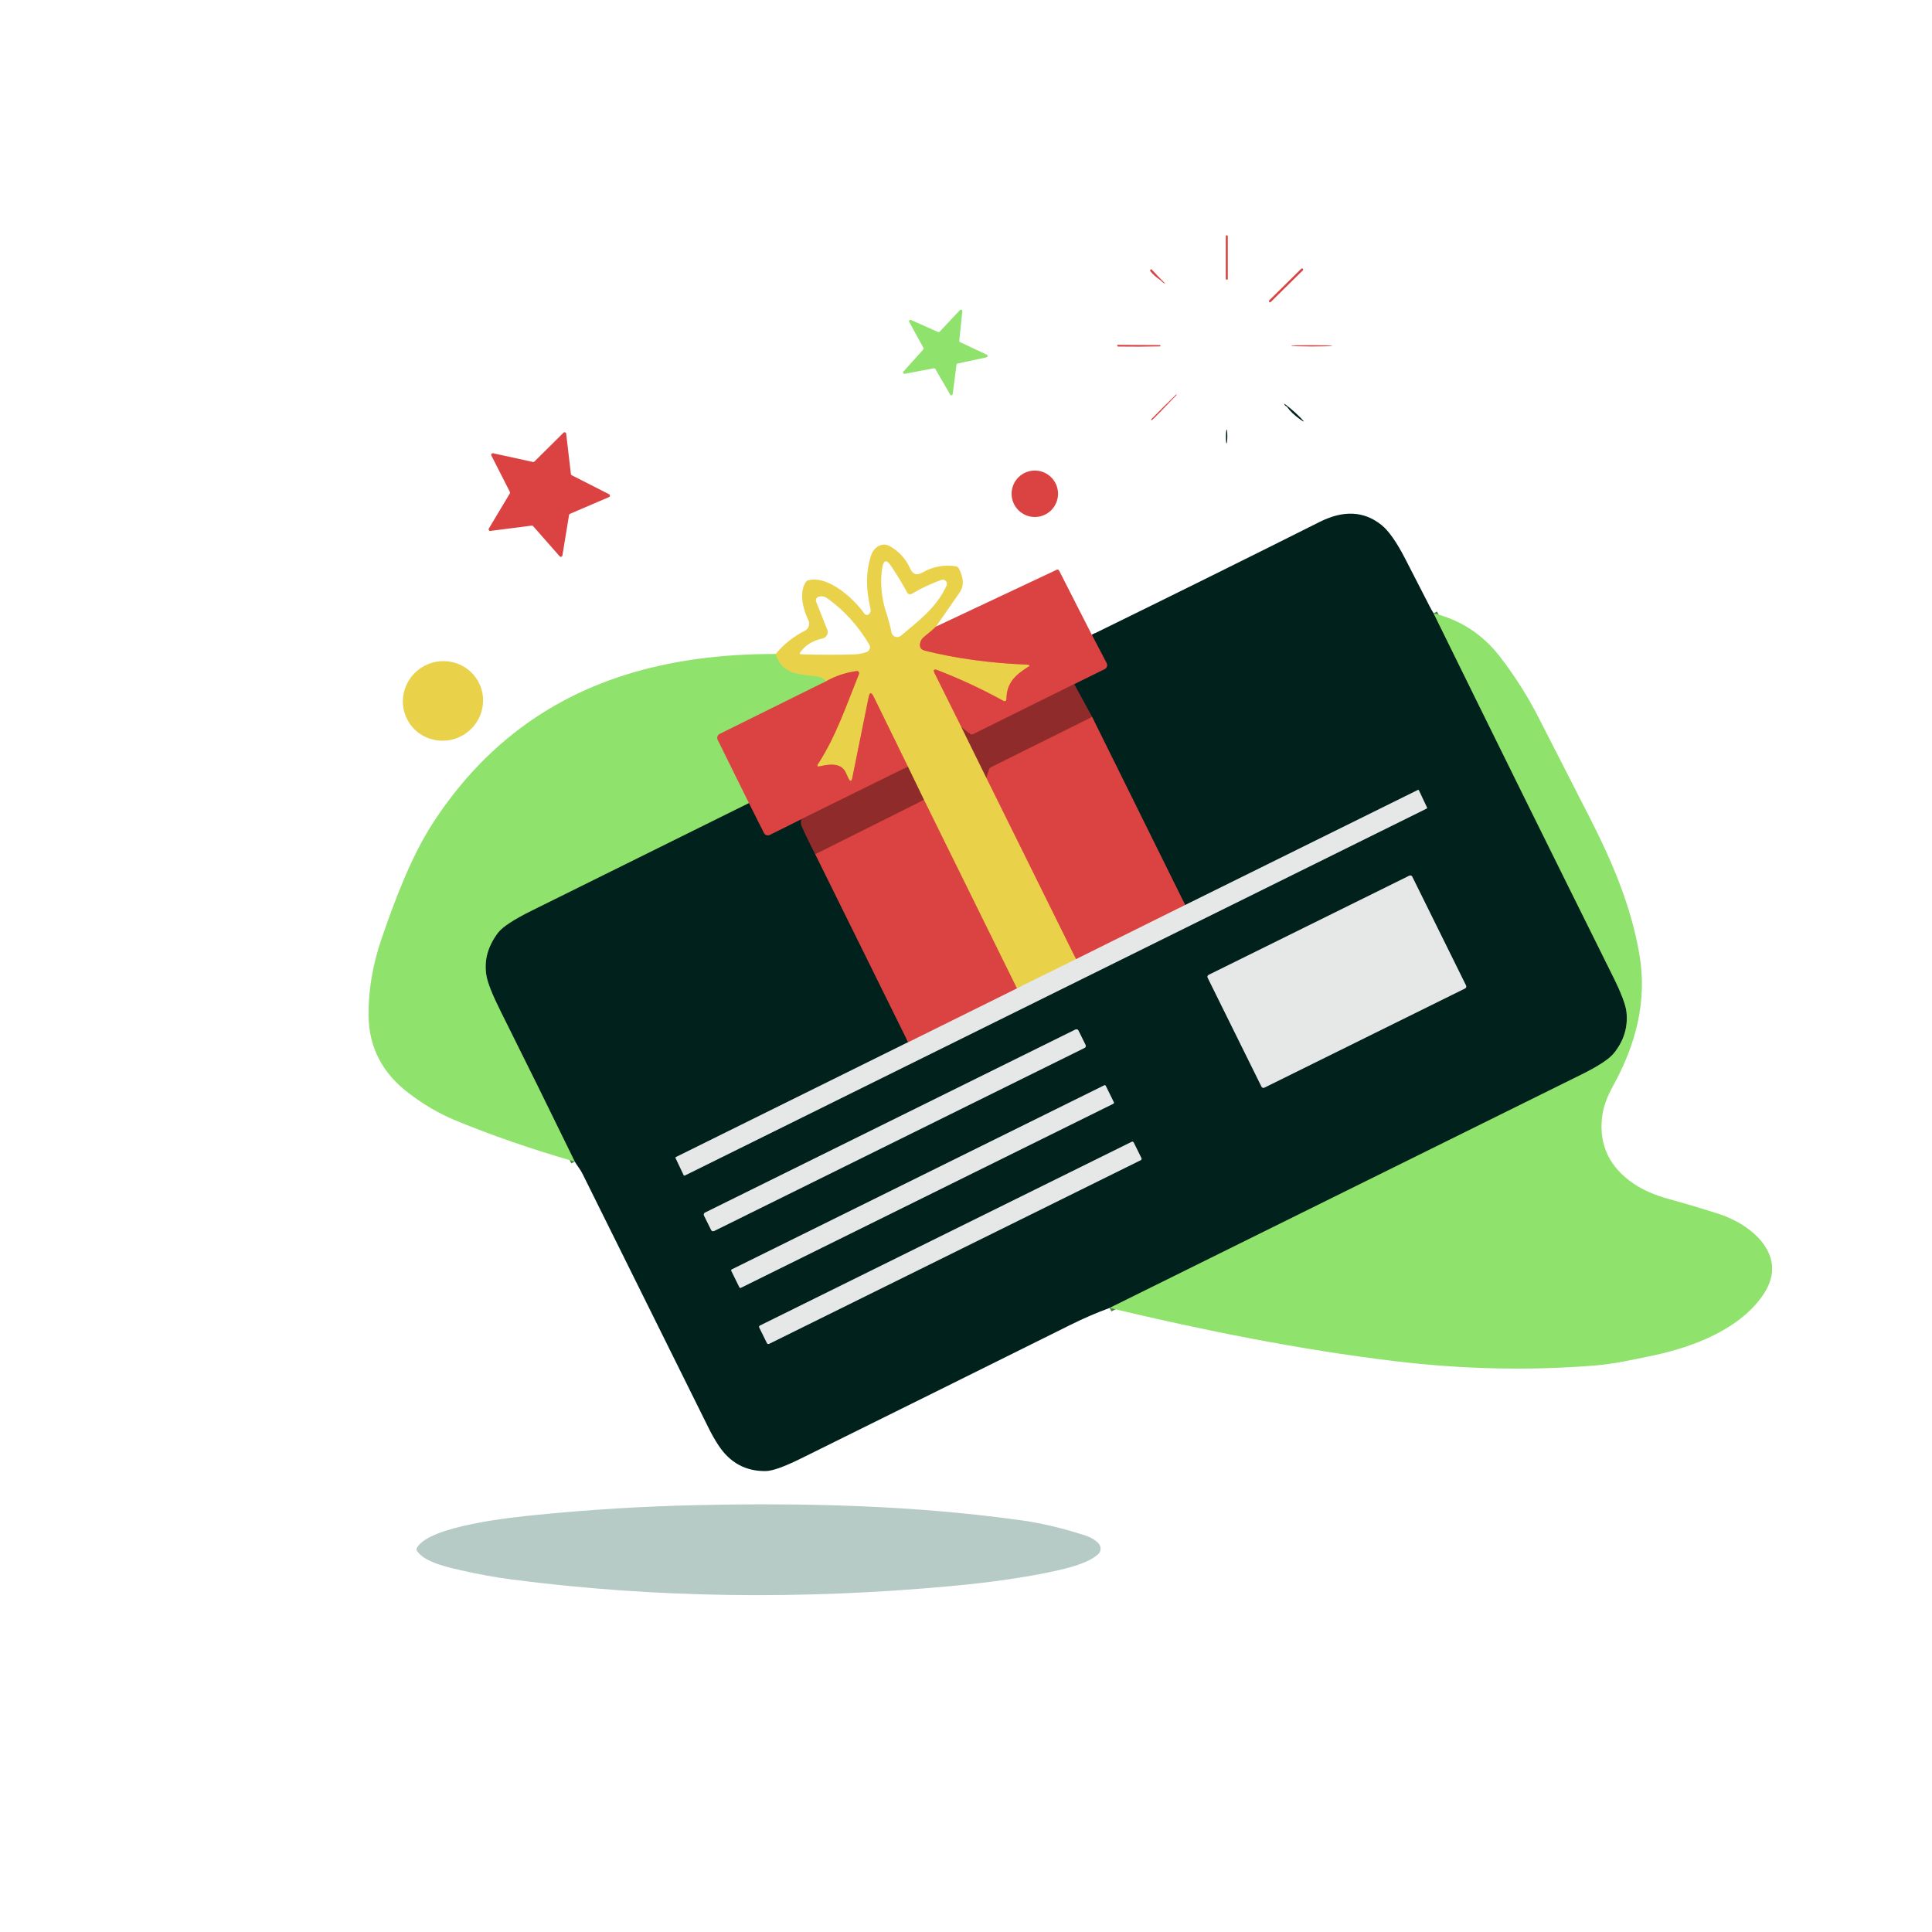
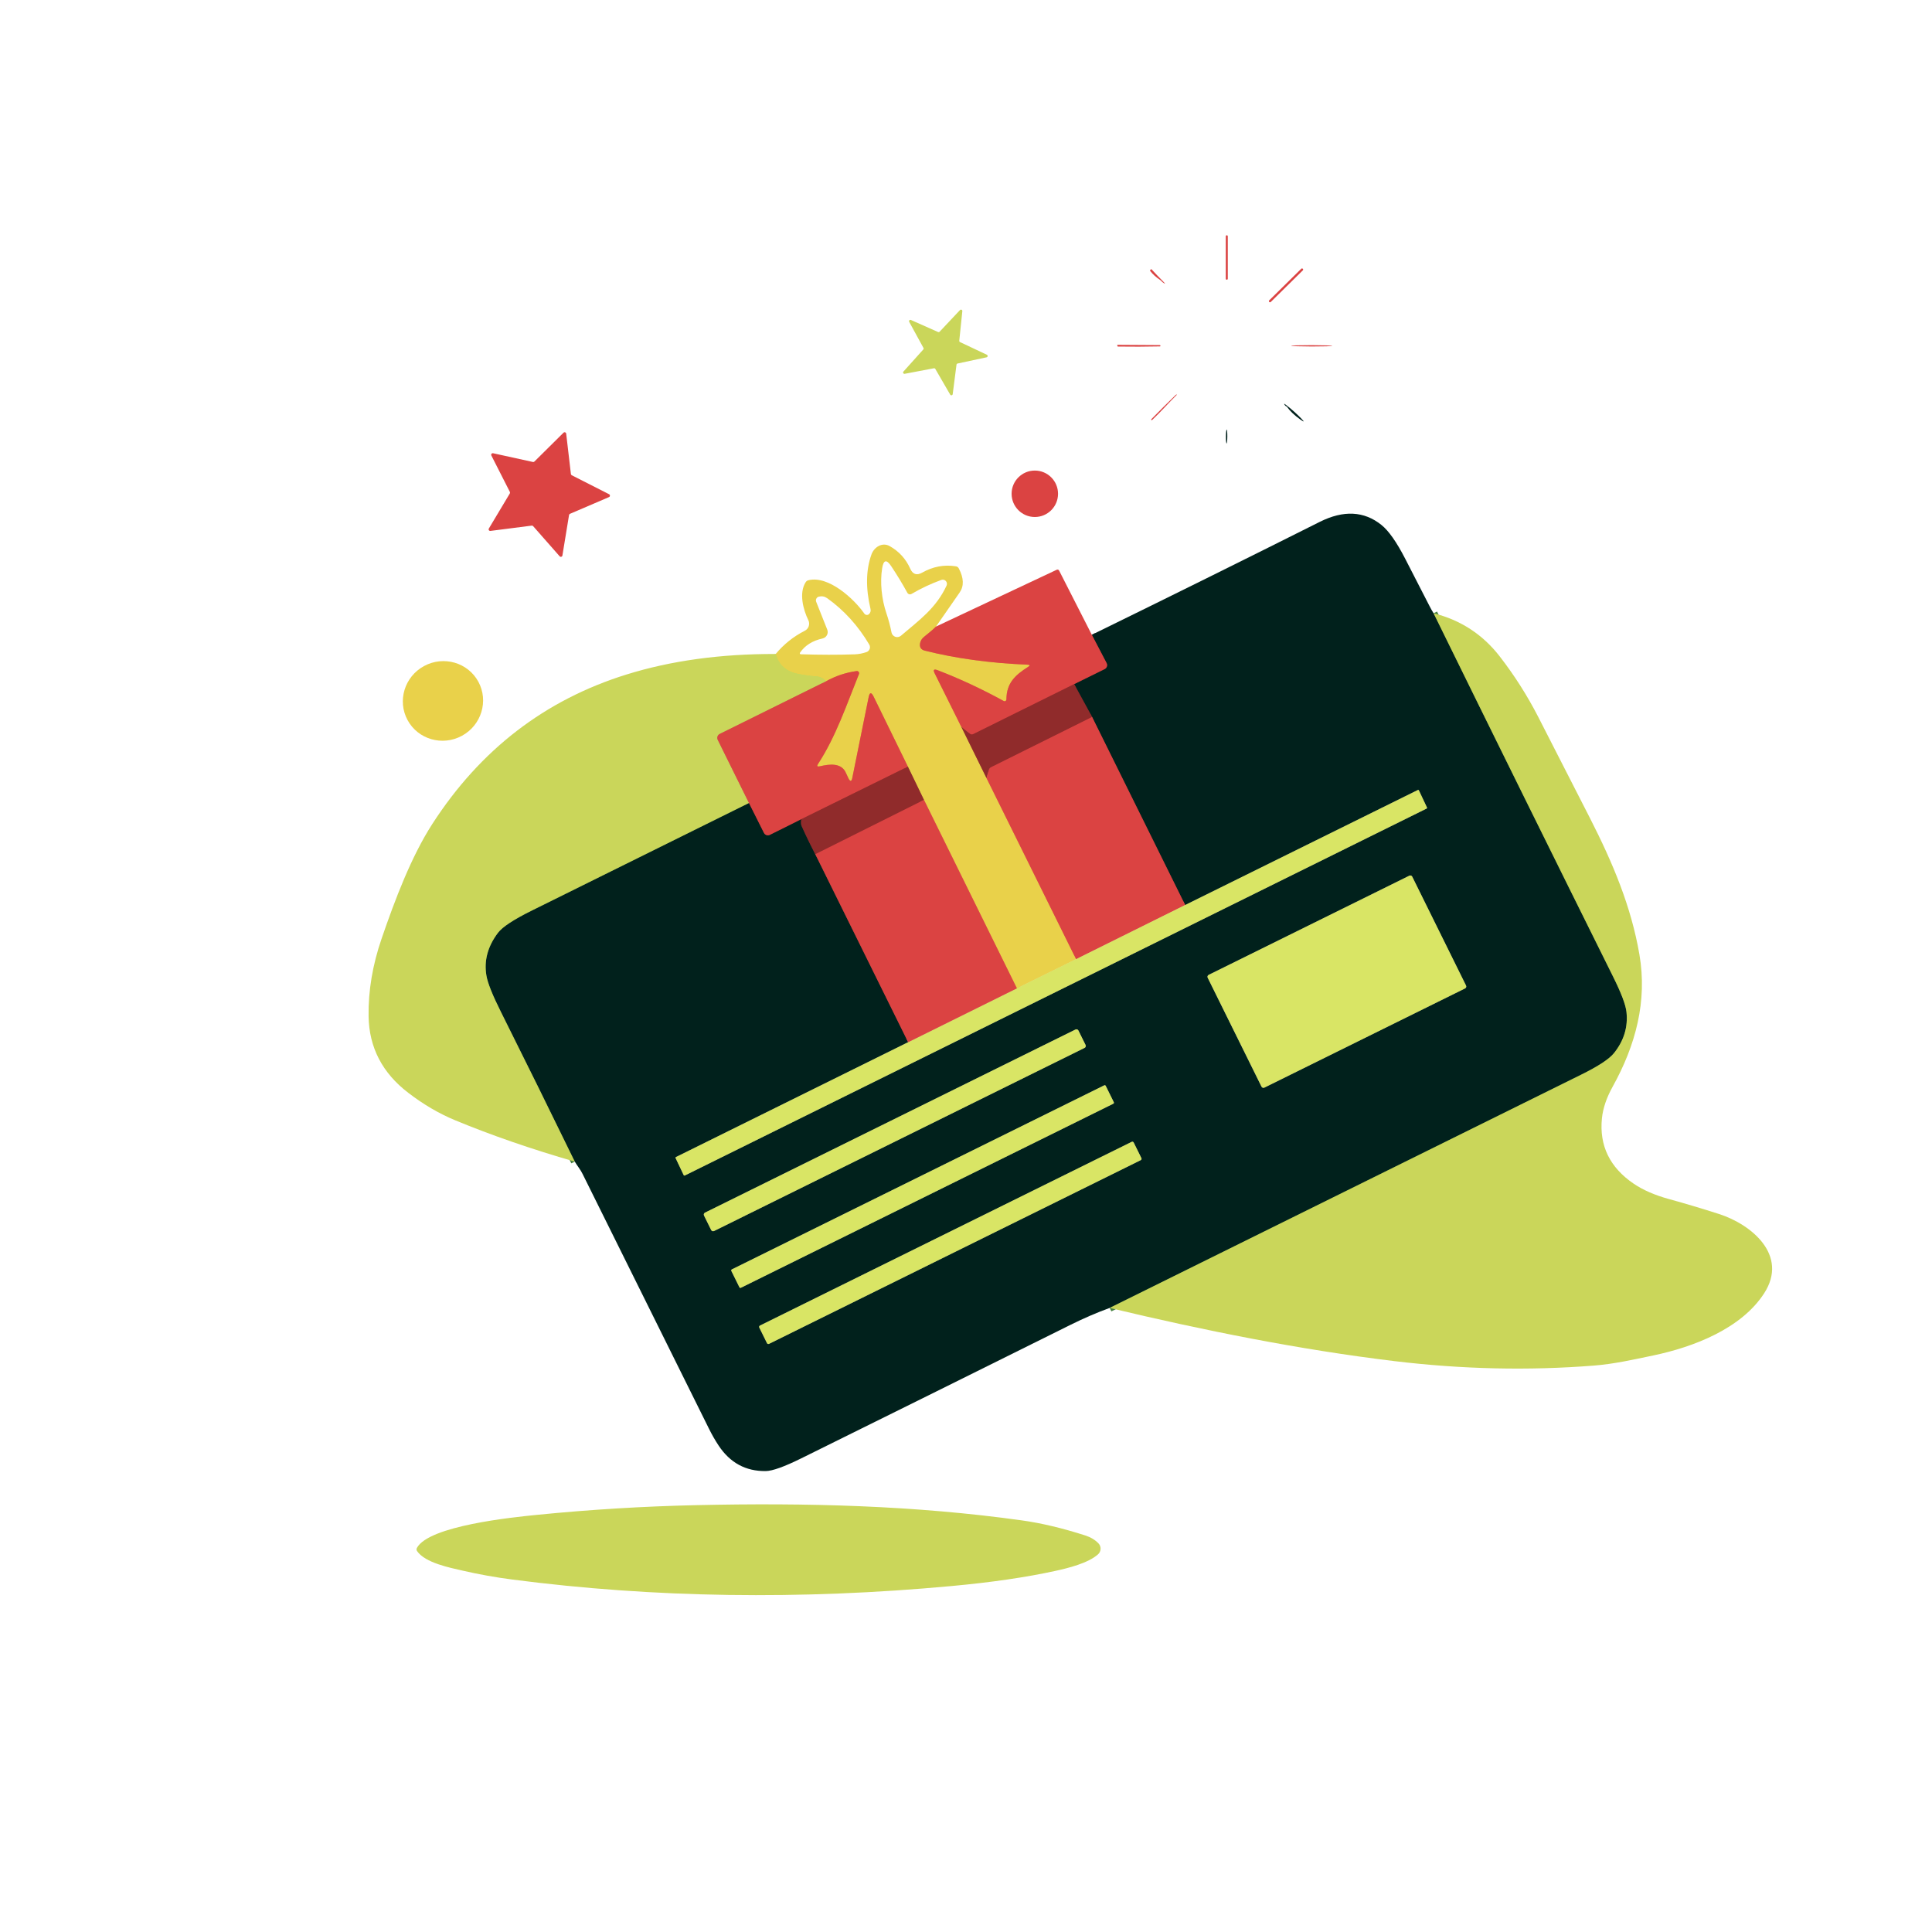
<svg xmlns="http://www.w3.org/2000/svg" version="1.1" viewBox="0.00 0.00 500.00 500.00">
  <g stroke-width="2.00" fill="none" stroke-linecap="butt">
    <path stroke="#488244" vector-effect="non-scaling-stroke" d="   M 371.01 158.71   Q 394.24 206.01 417.48 252.78   Q 420.64 259.14 420.93 261.90   Q 421.56 267.71 417.71 272.53   Q 415.88 274.83 409.24 278.11   Q 348.25 308.25 287.18 338.49" />
    <path stroke="#488244" vector-effect="non-scaling-stroke" d="   M 148.75 300.63   Q 139.17 280.97 129.62 261.85   Q 126.38 255.37 125.89 252.52   Q 124.88 246.69 128.88 241.40   Q 130.60 239.12 137.73 235.60   Q 165.48 221.88 193.83 207.81" />
    <path stroke="#6e322f" vector-effect="non-scaling-stroke" d="   M 193.83 207.81   L 197.71 215.55   A 1.14 1.13 -26.2 0 0 199.23 216.06   L 207.38 212.00" />
    <path stroke="#492624" vector-effect="non-scaling-stroke" d="   M 207.38 212.00   Q 207.17 213.13 207.45 213.76   Q 209.23 217.72 211.00 221.08" />
    <path stroke="#6e322f" vector-effect="non-scaling-stroke" d="   M 211.00 221.08   L 235.03 269.72" />
    <path stroke="#748482" vector-effect="non-scaling-stroke" d="   M 235.03 269.72   L 174.97 299.43   Q 174.76 299.53 174.86 299.74   L 176.92 304.08   Q 177.03 304.31 177.26 304.20   L 369.21 209.25   Q 369.38 209.16 369.30 208.99   L 367.21 204.56   Q 367.12 204.37 366.93 204.46   L 306.72 234.22" />
    <path stroke="#6e322f" vector-effect="non-scaling-stroke" d="   M 306.72 234.22   L 282.64 185.56" />
    <path stroke="#492624" vector-effect="non-scaling-stroke" d="   M 282.64 185.56   L 277.99 177.05" />
    <path stroke="#6e322f" vector-effect="non-scaling-stroke" d="   M 277.99 177.05   L 285.88 173.16   A 1.14 1.14 0.0 0 0 286.39 171.61   L 282.56 164.28" />
    <path stroke="#b63737" vector-effect="non-scaling-stroke" d="   M 239.13 207.02   L 211.00 221.08" />
    <path stroke="#e19595" vector-effect="non-scaling-stroke" d="   M 235.03 269.72   L 263.17 255.78" />
    <path stroke="#e19595" vector-effect="non-scaling-stroke" d="   M 306.72 234.22   L 278.49 248.23" />
    <path stroke="#b63737" vector-effect="non-scaling-stroke" d="   M 277.99 177.05   L 251.88 189.99   Q 251.41 190.22 251.00 189.89   L 248.79 188.12" />
    <path stroke="#b59357" vector-effect="non-scaling-stroke" d="   M 213.77 176.32   L 186.27 189.94   A 1.15 1.14 64.0 0 0 185.75 191.47   L 193.83 207.81" />
    <path stroke="#b63737" vector-effect="non-scaling-stroke" d="   M 234.96 198.40   L 207.38 212.00" />
    <path stroke="#b63737" vector-effect="non-scaling-stroke" d="   M 282.64 185.56   L 256.49 198.56   Q 256.06 198.78 255.92 199.24   L 255.31 201.37" />
    <path stroke="#e28a46" vector-effect="non-scaling-stroke" d="   M 242.24 162.15   Q 241.27 163.13 239.21 164.76   Q 238.34 165.44 238.14 166.37   Q 237.79 168.00 239.36 168.39   Q 251.32 171.41 265.94 172.02   Q 266.90 172.06 266.09 172.58   C 262.78 174.68 260.48 176.73 260.46 181.01   A 0.47 0.47 0.0 0 1 259.76 181.42   Q 251.24 176.75 242.63 173.44   Q 241.22 172.90 241.89 174.25   L 248.79 188.12" />
    <path stroke="#bd7e3b" vector-effect="non-scaling-stroke" d="   M 248.79 188.12   L 255.31 201.37" />
    <path stroke="#e28a46" vector-effect="non-scaling-stroke" d="   M 255.31 201.37   L 278.49 248.23" />
    <path stroke="#e8dc99" vector-effect="non-scaling-stroke" d="   M 278.49 248.23   L 263.17 255.78" />
    <path stroke="#e28a46" vector-effect="non-scaling-stroke" d="   M 263.17 255.78   L 239.13 207.02" />
    <path stroke="#bd7e3b" vector-effect="non-scaling-stroke" d="   M 239.13 207.02   L 234.96 198.40" />
    <path stroke="#e28a46" vector-effect="non-scaling-stroke" d="   M 234.96 198.40   L 226.09 180.28   Q 225.20 178.47 224.80 180.45   L 220.58 201.30   Q 220.28 202.80 219.58 201.44   Q 219.24 200.78 218.96 200.11   C 217.81 197.31 214.62 197.74 212.18 198.32   Q 211.14 198.56 211.73 197.67   C 216.35 190.59 219.09 182.38 222.30 174.44   A 0.57 0.56 -82.9 0 0 221.70 173.67   Q 217.50 174.24 213.77 176.32" />
    <path stroke="#bcda5b" vector-effect="non-scaling-stroke" d="   M 213.77 176.32   Q 212.76 175.16 211.25 175.05   Q 208.74 174.88 206.28 174.35   Q 201.90 173.40 200.75 169.25" />
    <path stroke="#748482" vector-effect="non-scaling-stroke" d="   M 365.479 226.878   A 0.55 0.55 0.0 0 0 364.742 226.628   L 312.8 252.3   A 0.55 0.55 0.0 0 0 312.551 253.037   L 326.481 281.222   A 0.55 0.55 0.0 0 0 327.218 281.472   L 379.16 255.8   A 0.55 0.55 0.0 0 0 379.409 255.063   L 365.479 226.878" />
    <path stroke="#748482" vector-effect="non-scaling-stroke" d="   M 279.09 266.693   A 0.56 0.56 0.0 0 0 278.34 266.439   L 182.452 313.83   A 0.56 0.56 0.0 0 0 182.198 314.58   L 184.05 318.327   A 0.56 0.56 0.0 0 0 184.8 318.581   L 280.688 271.19   A 0.56 0.56 0.0 0 0 280.942 270.44   L 279.09 266.693" />
    <path stroke="#748482" vector-effect="non-scaling-stroke" d="   M 286.161 281.021   A 0.29 0.29 0.0 0 0 285.772 280.889   L 189.4 328.519   A 0.29 0.29 0.0 0 0 189.268 328.908   L 191.359 333.139   A 0.29 0.29 0.0 0 0 191.748 333.271   L 288.12 285.641   A 0.29 0.29 0.0 0 0 288.252 285.252   L 286.161 281.021" />
    <path stroke="#748482" vector-effect="non-scaling-stroke" d="   M 293.399 295.689   A 0.39 0.39 0.0 0 0 292.877 295.512   L 196.684 343.054   A 0.39 0.39 0.0 0 0 196.507 343.577   L 198.501 347.611   A 0.39 0.39 0.0 0 0 199.023 347.788   L 295.216 300.246   A 0.39 0.39 0.0 0 0 295.393 299.724   L 293.399 295.689" />
  </g>
  <rect fill="#db4342" x="317.23" y="60.89" width="0.52" height="11.50" rx="0.25" />
  <rect fill="#db4342" x="-6.10" y="-0.29" transform="translate(332.82,73.85) rotate(-44.6)" width="12.20" height="0.58" rx="0.27" />
  <path fill="#db4342" d="   M 300.13 72.37   Q 298.75 71.47 297.72 70.20   Q 297.54 69.98 297.75 69.81   L 297.94 69.65   Q 297.96 69.63 297.97 69.65   Q 299.50 71.32 301.03 72.85   Q 302.01 73.83 300.94 73.09   Q 300.78 72.98 300.65 72.83   Q 300.43 72.56 300.13 72.37   Z" />
-   <path fill="#8fe26c" d="   M 248.45 88.53   L 255.40 91.81   A 0.35 0.35 0.0 0 1 255.33 92.47   L 247.81 94.08   A 0.35 0.35 0.0 0 0 247.54 94.38   L 246.56 102.00   A 0.35 0.35 0.0 0 1 245.91 102.13   L 242.06 95.48   A 0.35 0.35 0.0 0 0 241.69 95.31   L 234.14 96.74   A 0.35 0.35 0.0 0 1 233.81 96.16   L 238.95 90.44   A 0.35 0.35 0.0 0 0 238.99 90.04   L 235.30 83.30   A 0.35 0.35 0.0 0 1 235.75 82.81   L 242.78 85.93   A 0.35 0.35 0.0 0 0 243.17 85.85   L 248.44 80.25   A 0.35 0.35 0.0 0 1 249.05 80.53   L 248.26 88.17   A 0.35 0.35 0.0 0 0 248.45 88.53   Z" />
+   <path fill="#cad65a" d="   M 248.45 88.53   L 255.40 91.81   A 0.35 0.35 0.0 0 1 255.33 92.47   L 247.81 94.08   A 0.35 0.35 0.0 0 0 247.54 94.38   L 246.56 102.00   A 0.35 0.35 0.0 0 1 245.91 102.13   L 242.06 95.48   A 0.35 0.35 0.0 0 0 241.69 95.31   L 234.14 96.74   A 0.35 0.35 0.0 0 1 233.81 96.16   L 238.95 90.44   A 0.35 0.35 0.0 0 0 238.99 90.04   L 235.30 83.30   A 0.35 0.35 0.0 0 1 235.75 82.81   L 242.78 85.93   A 0.35 0.35 0.0 0 0 243.17 85.85   L 248.44 80.25   A 0.35 0.35 0.0 0 1 249.05 80.53   L 248.26 88.17   A 0.35 0.35 0.0 0 0 248.45 88.53   Z" />
  <path fill="#db4342" d="   M 300.18 89.65   Q 294.75 89.77 289.34 89.69   Q 289.17 89.68 289.17 89.52   L 289.16 89.27   Q 289.16 89.23 289.20 89.24   Q 294.62 89.28 300.12 89.31   Q 300.32 89.31 300.32 89.51   L 300.32 89.51   Q 300.32 89.65 300.18 89.65   Z" />
  <ellipse fill="#db4342" cx="0.00" cy="0.00" transform="translate(339.47,89.50) rotate(0.1)" rx="5.32" ry="0.17" />
  <path fill="#db4342" d="   M 304.58 102.15   C 302.40 104.31 300.40 106.59 298.17 108.70   Q 298.07 108.79 297.98 108.69   L 297.97 108.69   Q 297.87 108.59 297.97 108.48   Q 301.06 105.32 304.28 102.20   Q 304.36 102.13 304.46 102.12   Q 304.51 102.12 304.55 102.11   Q 304.65 102.08 304.58 102.15   Z" />
  <path fill="#01211c" d="   M 336.55 108.59   Q 334.22 106.94 333.02 105.22   Q 332.75 105.15 332.58 104.92   Q 331.99 104.17 332.76 104.75   Q 334.90 106.38 336.78 108.32   Q 338.06 109.66 336.55 108.59   Z" />
  <ellipse fill="#01211c" cx="0.00" cy="0.00" transform="translate(317.45,112.97) rotate(90.4)" rx="1.80" ry="0.18" />
  <path fill="#db4342" d="   M 126.51 136.79   L 131.94 127.71   A 0.41 0.41 0.0 0 0 131.96 127.32   L 127.16 117.88   A 0.41 0.41 0.0 0 1 127.62 117.30   L 137.92 119.56   A 0.41 0.41 0.0 0 0 138.30 119.45   L 145.83 111.99   A 0.41 0.41 0.0 0 1 146.53 112.24   L 147.75 122.68   A 0.41 0.41 0.0 0 0 147.98 123.00   L 157.62 127.90   A 0.41 0.41 0.0 0 1 157.60 128.65   L 147.52 132.97   A 0.41 0.41 0.0 0 0 147.27 133.28   L 145.55 143.77   A 0.41 0.41 0.0 0 1 144.84 143.97   L 137.97 136.16   A 0.41 0.41 0.0 0 0 137.61 136.03   L 126.92 137.40   A 0.41 0.41 0.0 0 1 126.51 136.79   Z" />
  <circle fill="#db4342" cx="267.81" cy="127.79" r="6.01" />
  <path fill="#01211c" d="   M 371.01 158.71   Q 394.24 206.01 417.48 252.78   Q 420.64 259.14 420.93 261.90   Q 421.56 267.71 417.71 272.53   Q 415.88 274.83 409.24 278.11   Q 348.25 308.25 287.18 338.49   Q 282.13 340.34 277.10 342.84   Q 242.25 360.17 207.36 377.42   Q 200.77 380.68 198.18 380.71   Q 190.42 380.82 185.97 374.10   Q 184.62 372.06 183.45 369.69   Q 167.17 336.81 150.79 303.85   Q 150.39 303.04 149.84 302.27   Q 149.16 301.31 148.75 300.63   Q 139.17 280.97 129.62 261.85   Q 126.38 255.37 125.89 252.52   Q 124.88 246.69 128.88 241.40   Q 130.60 239.12 137.73 235.60   Q 165.48 221.88 193.83 207.81   L 197.71 215.55   A 1.14 1.13 -26.2 0 0 199.23 216.06   L 207.38 212.00   Q 207.17 213.13 207.45 213.76   Q 209.23 217.72 211.00 221.08   L 235.03 269.72   L 174.97 299.43   Q 174.76 299.53 174.86 299.74   L 176.92 304.08   Q 177.03 304.31 177.26 304.20   L 369.21 209.25   Q 369.38 209.16 369.30 208.99   L 367.21 204.56   Q 367.12 204.37 366.93 204.46   L 306.72 234.22   L 282.64 185.56   L 277.99 177.05   L 285.88 173.16   A 1.14 1.14 0.0 0 0 286.39 171.61   L 282.56 164.28   Q 312.36 149.70 341.55 135.06   Q 350.79 130.44 357.53 135.87   Q 360.33 138.12 363.67 144.61   Q 366.83 150.74 369.86 156.66   Q 370.54 157.99 371.01 158.71   Z   M 365.479 226.878   A 0.55 0.55 0.0 0 0 364.742 226.628   L 312.8 252.3   A 0.55 0.55 0.0 0 0 312.551 253.037   L 326.481 281.222   A 0.55 0.55 0.0 0 0 327.218 281.472   L 379.16 255.8   A 0.55 0.55 0.0 0 0 379.409 255.063   L 365.479 226.878   Z   M 279.09 266.693   A 0.56 0.56 0.0 0 0 278.34 266.439   L 182.452 313.83   A 0.56 0.56 0.0 0 0 182.198 314.58   L 184.05 318.327   A 0.56 0.56 0.0 0 0 184.8 318.581   L 280.688 271.19   A 0.56 0.56 0.0 0 0 280.942 270.44   L 279.09 266.693   Z   M 286.161 281.021   A 0.29 0.29 0.0 0 0 285.772 280.889   L 189.4 328.519   A 0.29 0.29 0.0 0 0 189.268 328.908   L 191.359 333.139   A 0.29 0.29 0.0 0 0 191.748 333.271   L 288.12 285.641   A 0.29 0.29 0.0 0 0 288.252 285.252   L 286.161 281.021   Z   M 293.399 295.689   A 0.39 0.39 0.0 0 0 292.877 295.512   L 196.684 343.054   A 0.39 0.39 0.0 0 0 196.507 343.577   L 198.501 347.611   A 0.39 0.39 0.0 0 0 199.023 347.788   L 295.216 300.246   A 0.39 0.39 0.0 0 0 295.393 299.724   L 293.399 295.689   Z" />
  <path fill="#e9d14a" d="   M 242.24 162.15   Q 241.27 163.13 239.21 164.76   Q 238.34 165.44 238.14 166.37   Q 237.79 168.00 239.36 168.39   Q 251.32 171.41 265.94 172.02   Q 266.90 172.06 266.09 172.58   C 262.78 174.68 260.48 176.73 260.46 181.01   A 0.47 0.47 0.0 0 1 259.76 181.42   Q 251.24 176.75 242.63 173.44   Q 241.22 172.90 241.89 174.25   L 248.79 188.12   L 255.31 201.37   L 278.49 248.23   L 263.17 255.78   L 239.13 207.02   L 234.96 198.40   L 226.09 180.28   Q 225.20 178.47 224.80 180.45   L 220.58 201.30   Q 220.28 202.80 219.58 201.44   Q 219.24 200.78 218.96 200.11   C 217.81 197.31 214.62 197.74 212.18 198.32   Q 211.14 198.56 211.73 197.67   C 216.35 190.59 219.09 182.38 222.30 174.44   A 0.57 0.56 -82.9 0 0 221.70 173.67   Q 217.50 174.24 213.77 176.32   Q 212.76 175.16 211.25 175.05   Q 208.74 174.88 206.28 174.35   Q 201.90 173.40 200.75 169.25   Q 203.89 165.47 208.28 163.24   A 2.06 2.05 63.7 0 0 209.20 160.51   C 207.86 157.77 206.72 153.45 208.51 150.67   Q 208.77 150.27 209.23 150.16   C 214.43 148.90 221.01 154.96 223.69 158.80   A 0.81 0.80 50.1 0 0 224.92 158.91   Q 225.47 158.35 225.28 157.56   Q 223.38 149.47 225.54 143.48   C 226.22 141.60 228.32 140.24 230.25 141.33   Q 233.88 143.38 235.55 147.14   Q 236.54 149.39 238.65 148.20   Q 242.82 145.84 247.38 146.56   Q 247.90 146.64 248.14 147.11   Q 250.10 150.85 248.34 153.36   Q 245.76 157.05 242.24 162.15   Z   M 234.82 153.41   Q 232.94 149.97 230.64 146.52   Q 228.83 143.80 228.31 147.02   C 227.70 150.70 228.17 155.08 229.40 158.71   Q 230.23 161.16 230.72 163.67   A 1.50 1.50 0.0 0 0 233.17 164.52   C 237.92 160.48 242.28 157.37 244.97 151.55   A 1.08 1.08 0.0 0 0 243.63 150.08   Q 239.58 151.55 235.90 153.71   A 0.78 0.78 0.0 0 1 234.82 153.41   Z   M 207.03 168.93   A 0.25 0.25 0.0 0 0 207.23 169.32   Q 214.68 169.57 221.23 169.34   Q 222.73 169.28 224.25 168.76   A 1.34 1.34 0.0 0 0 224.96 166.81   Q 220.61 159.47 214.07 154.81   Q 213.08 154.12 211.91 154.41   A 1.00 0.99 -18.0 0 0 211.23 155.74   L 214.09 162.94   A 1.71 1.70 -17.1 0 1 212.87 165.24   Q 208.97 166.09 207.03 168.93   Z" />
  <path fill="#db4342" d="   M 282.56 164.28   L 286.39 171.61   A 1.14 1.14 0.0 0 1 285.88 173.16   L 277.99 177.05   L 251.88 189.99   Q 251.41 190.22 251.00 189.89   L 248.79 188.12   L 241.89 174.25   Q 241.22 172.90 242.63 173.44   Q 251.24 176.75 259.76 181.42   A 0.47 0.47 0.0 0 0 260.46 181.01   C 260.48 176.73 262.78 174.68 266.09 172.58   Q 266.90 172.06 265.94 172.02   Q 251.32 171.41 239.36 168.39   Q 237.79 168.00 238.14 166.37   Q 238.34 165.44 239.21 164.76   Q 241.27 163.13 242.24 162.15   L 273.44 147.47   Q 273.89 147.26 274.12 147.71   L 282.56 164.28   Z" />
-   <path fill="#8fe26c" d="   M 371.01 158.71   Q 381.52 161.35 388.13 169.88   Q 393.84 177.26 398.07 185.49   Q 404.87 198.74 411.58 211.92   C 417.33 223.23 422.13 234.51 424.28 247.03   C 426.35 259.10 423.33 270.47 417.34 281.26   Q 414.99 285.49 414.58 289.40   Q 413.50 300.04 422.83 306.36   Q 426.44 308.80 431.84 310.29   Q 438.27 312.06 444.87 314.18   C 453.24 316.86 462.95 324.83 456.55 334.72   C 450.68 343.80 438.43 348.58 427.87 350.79   C 422.71 351.87 417.71 353.00 412.53 353.41   Q 387.11 355.42 360.82 352.25   C 336.42 349.30 311.57 344.33 287.18 338.49   Q 348.25 308.25 409.24 278.11   Q 415.88 274.83 417.71 272.53   Q 421.56 267.71 420.93 261.90   Q 420.64 259.14 417.48 252.78   Q 394.24 206.01 371.01 158.71   Z" />
-   <path fill="#8fe26c" d="   M 200.75 169.25   Q 201.90 173.40 206.28 174.35   Q 208.74 174.88 211.25 175.05   Q 212.76 175.16 213.77 176.32   L 186.27 189.94   A 1.15 1.14 64.0 0 0 185.75 191.47   L 193.83 207.81   Q 165.48 221.88 137.73 235.60   Q 130.60 239.12 128.88 241.40   Q 124.88 246.69 125.89 252.52   Q 126.38 255.37 129.62 261.85   Q 139.17 280.97 148.75 300.63   Q 131.92 295.77 117.80 289.93   Q 111.58 287.36 105.66 282.82   Q 95.58 275.11 95.39 263.01   Q 95.24 253.15 98.77 242.88   C 102.24 232.79 106.43 221.70 111.89 213.23   Q 130.49 184.42 162.11 174.57   Q 179.37 169.19 200.75 169.25   Z" />
+   <path fill="#cad65a" d="   M 371.01 158.71   Q 381.52 161.35 388.13 169.88   Q 393.84 177.26 398.07 185.49   Q 404.87 198.74 411.58 211.92   C 417.33 223.23 422.13 234.51 424.28 247.03   C 426.35 259.10 423.33 270.47 417.34 281.26   Q 414.99 285.49 414.58 289.40   Q 413.50 300.04 422.83 306.36   Q 426.44 308.80 431.84 310.29   Q 438.27 312.06 444.87 314.18   C 453.24 316.86 462.95 324.83 456.55 334.72   C 450.68 343.80 438.43 348.58 427.87 350.79   C 422.71 351.87 417.71 353.00 412.53 353.41   Q 387.11 355.42 360.82 352.25   C 336.42 349.30 311.57 344.33 287.18 338.49   Q 348.25 308.25 409.24 278.11   Q 415.88 274.83 417.71 272.53   Q 421.56 267.71 420.93 261.90   Q 420.64 259.14 417.48 252.78   Q 394.24 206.01 371.01 158.71   Z" />
+   <path fill="#cad65a" d="   M 200.75 169.25   Q 201.90 173.40 206.28 174.35   Q 208.74 174.88 211.25 175.05   Q 212.76 175.16 213.77 176.32   L 186.27 189.94   A 1.15 1.14 64.0 0 0 185.75 191.47   L 193.83 207.81   Q 165.48 221.88 137.73 235.60   Q 130.60 239.12 128.88 241.40   Q 124.88 246.69 125.89 252.52   Q 126.38 255.37 129.62 261.85   Q 139.17 280.97 148.75 300.63   Q 131.92 295.77 117.80 289.93   Q 111.58 287.36 105.66 282.82   Q 95.58 275.11 95.39 263.01   Q 95.24 253.15 98.77 242.88   C 102.24 232.79 106.43 221.70 111.89 213.23   Q 130.49 184.42 162.11 174.57   Q 179.37 169.19 200.75 169.25   Z" />
  <ellipse fill="#e9d14a" cx="0.00" cy="0.00" transform="translate(114.64,181.40) rotate(-28.5)" rx="10.42" ry="10.27" />
  <path fill="#db4342" d="   M 234.96 198.40   L 207.38 212.00   L 199.23 216.06   A 1.14 1.13 -26.2 0 1 197.71 215.55   L 193.83 207.81   L 185.75 191.47   A 1.15 1.14 64.0 0 1 186.27 189.94   L 213.77 176.32   Q 217.50 174.24 221.70 173.67   A 0.57 0.56 -82.9 0 1 222.30 174.44   C 219.09 182.38 216.35 190.59 211.73 197.67   Q 211.14 198.56 212.18 198.32   C 214.62 197.74 217.81 197.31 218.96 200.11   Q 219.24 200.78 219.58 201.44   Q 220.28 202.80 220.58 201.30   L 224.80 180.45   Q 225.20 178.47 226.09 180.28   L 234.96 198.40   Z" />
  <path fill="#902b2b" d="   M 277.99 177.05   L 282.64 185.56   L 256.49 198.56   Q 256.06 198.78 255.92 199.24   L 255.31 201.37   L 248.79 188.12   L 251.00 189.89   Q 251.41 190.22 251.88 189.99   L 277.99 177.05   Z" />
  <path fill="#db4342" d="   M 282.64 185.56   L 306.72 234.22   L 278.49 248.23   L 255.31 201.37   L 255.92 199.24   Q 256.06 198.78 256.49 198.56   L 282.64 185.56   Z" />
  <path fill="#902b2b" d="   M 234.96 198.40   L 239.13 207.02   L 211.00 221.08   Q 209.23 217.72 207.45 213.76   Q 207.17 213.13 207.38 212.00   L 234.96 198.40   Z" />
-   <path fill="#e6e7e7" d="   M 235.03 269.72   L 263.17 255.78   L 278.49 248.23   L 306.72 234.22   L 366.93 204.46   Q 367.12 204.37 367.21 204.56   L 369.30 208.99   Q 369.38 209.16 369.21 209.25   L 177.26 304.20   Q 177.03 304.31 176.92 304.08   L 174.86 299.74   Q 174.76 299.53 174.97 299.43   L 235.03 269.72   Z" />
+   <path fill="#d9e565" d="   M 235.03 269.72   L 263.17 255.78   L 278.49 248.23   L 306.72 234.22   L 366.93 204.46   Q 367.12 204.37 367.21 204.56   L 369.30 208.99   Q 369.38 209.16 369.21 209.25   L 177.26 304.20   Q 177.03 304.31 176.92 304.08   L 174.86 299.74   Q 174.76 299.53 174.97 299.43   L 235.03 269.72   Z" />
  <path fill="#db4342" d="   M 239.13 207.02   L 263.17 255.78   L 235.03 269.72   L 211.00 221.08   L 239.13 207.02   Z" />
-   <rect fill="#e6e7e7" x="-29.52" y="-16.27" transform="translate(345.98,254.05) rotate(-26.3)" width="59.04" height="32.54" rx="0.55" />
-   <rect fill="#e6e7e7" x="-54.04" y="-2.65" transform="translate(231.57,292.51) rotate(-26.3)" width="108.08" height="5.30" rx="0.56" />
-   <rect fill="#e6e7e7" x="-54.04" y="-2.65" transform="translate(238.76,307.08) rotate(-26.3)" width="108.08" height="5.30" rx="0.29" />
-   <rect fill="#e6e7e7" x="-54.04" y="-2.64" transform="translate(245.95,321.65) rotate(-26.3)" width="108.08" height="5.28" rx="0.39" />
-   <path fill="#b6cbc6" d="   M 119.69 406.47   C 116.39 405.71 110.08 404.48 107.95 401.44   Q 107.66 401.03 107.90 400.59   C 111.03 394.86 132.58 392.68 139.00 392.04   Q 159.58 389.99 180.24 389.53   C 208.66 388.89 236.70 389.60 264.49 393.48   Q 272.03 394.53 280.88 397.38   Q 282.94 398.04 284.27 399.41   A 1.97 1.97 0.0 0 1 284.17 402.26   C 281.58 404.57 276.38 405.84 273.11 406.55   Q 261.74 409.04 246.32 410.46   Q 187.48 415.91 132.63 408.79   Q 126.11 407.95 119.69 406.47   Z" />
+   <rect fill="#d9e565" x="-29.52" y="-16.27" transform="translate(345.98,254.05) rotate(-26.3)" width="59.04" height="32.54" rx="0.55" />
+   <rect fill="#d9e565" x="-54.04" y="-2.65" transform="translate(231.57,292.51) rotate(-26.3)" width="108.08" height="5.30" rx="0.56" />
+   <rect fill="#d9e565" x="-54.04" y="-2.65" transform="translate(238.76,307.08) rotate(-26.3)" width="108.08" height="5.30" rx="0.29" />
+   <rect fill="#d9e565" x="-54.04" y="-2.64" transform="translate(245.95,321.65) rotate(-26.3)" width="108.08" height="5.28" rx="0.39" />
+   <path fill="#cad65a" d="   M 119.69 406.47   C 116.39 405.71 110.08 404.48 107.95 401.44   Q 107.66 401.03 107.90 400.59   C 111.03 394.86 132.58 392.68 139.00 392.04   Q 159.58 389.99 180.24 389.53   C 208.66 388.89 236.70 389.60 264.49 393.48   Q 272.03 394.53 280.88 397.38   Q 282.94 398.04 284.27 399.41   A 1.97 1.97 0.0 0 1 284.17 402.26   C 281.58 404.57 276.38 405.84 273.11 406.55   Q 261.74 409.04 246.32 410.46   Q 187.48 415.91 132.63 408.79   Q 126.11 407.95 119.69 406.47   Z" />
</svg>
